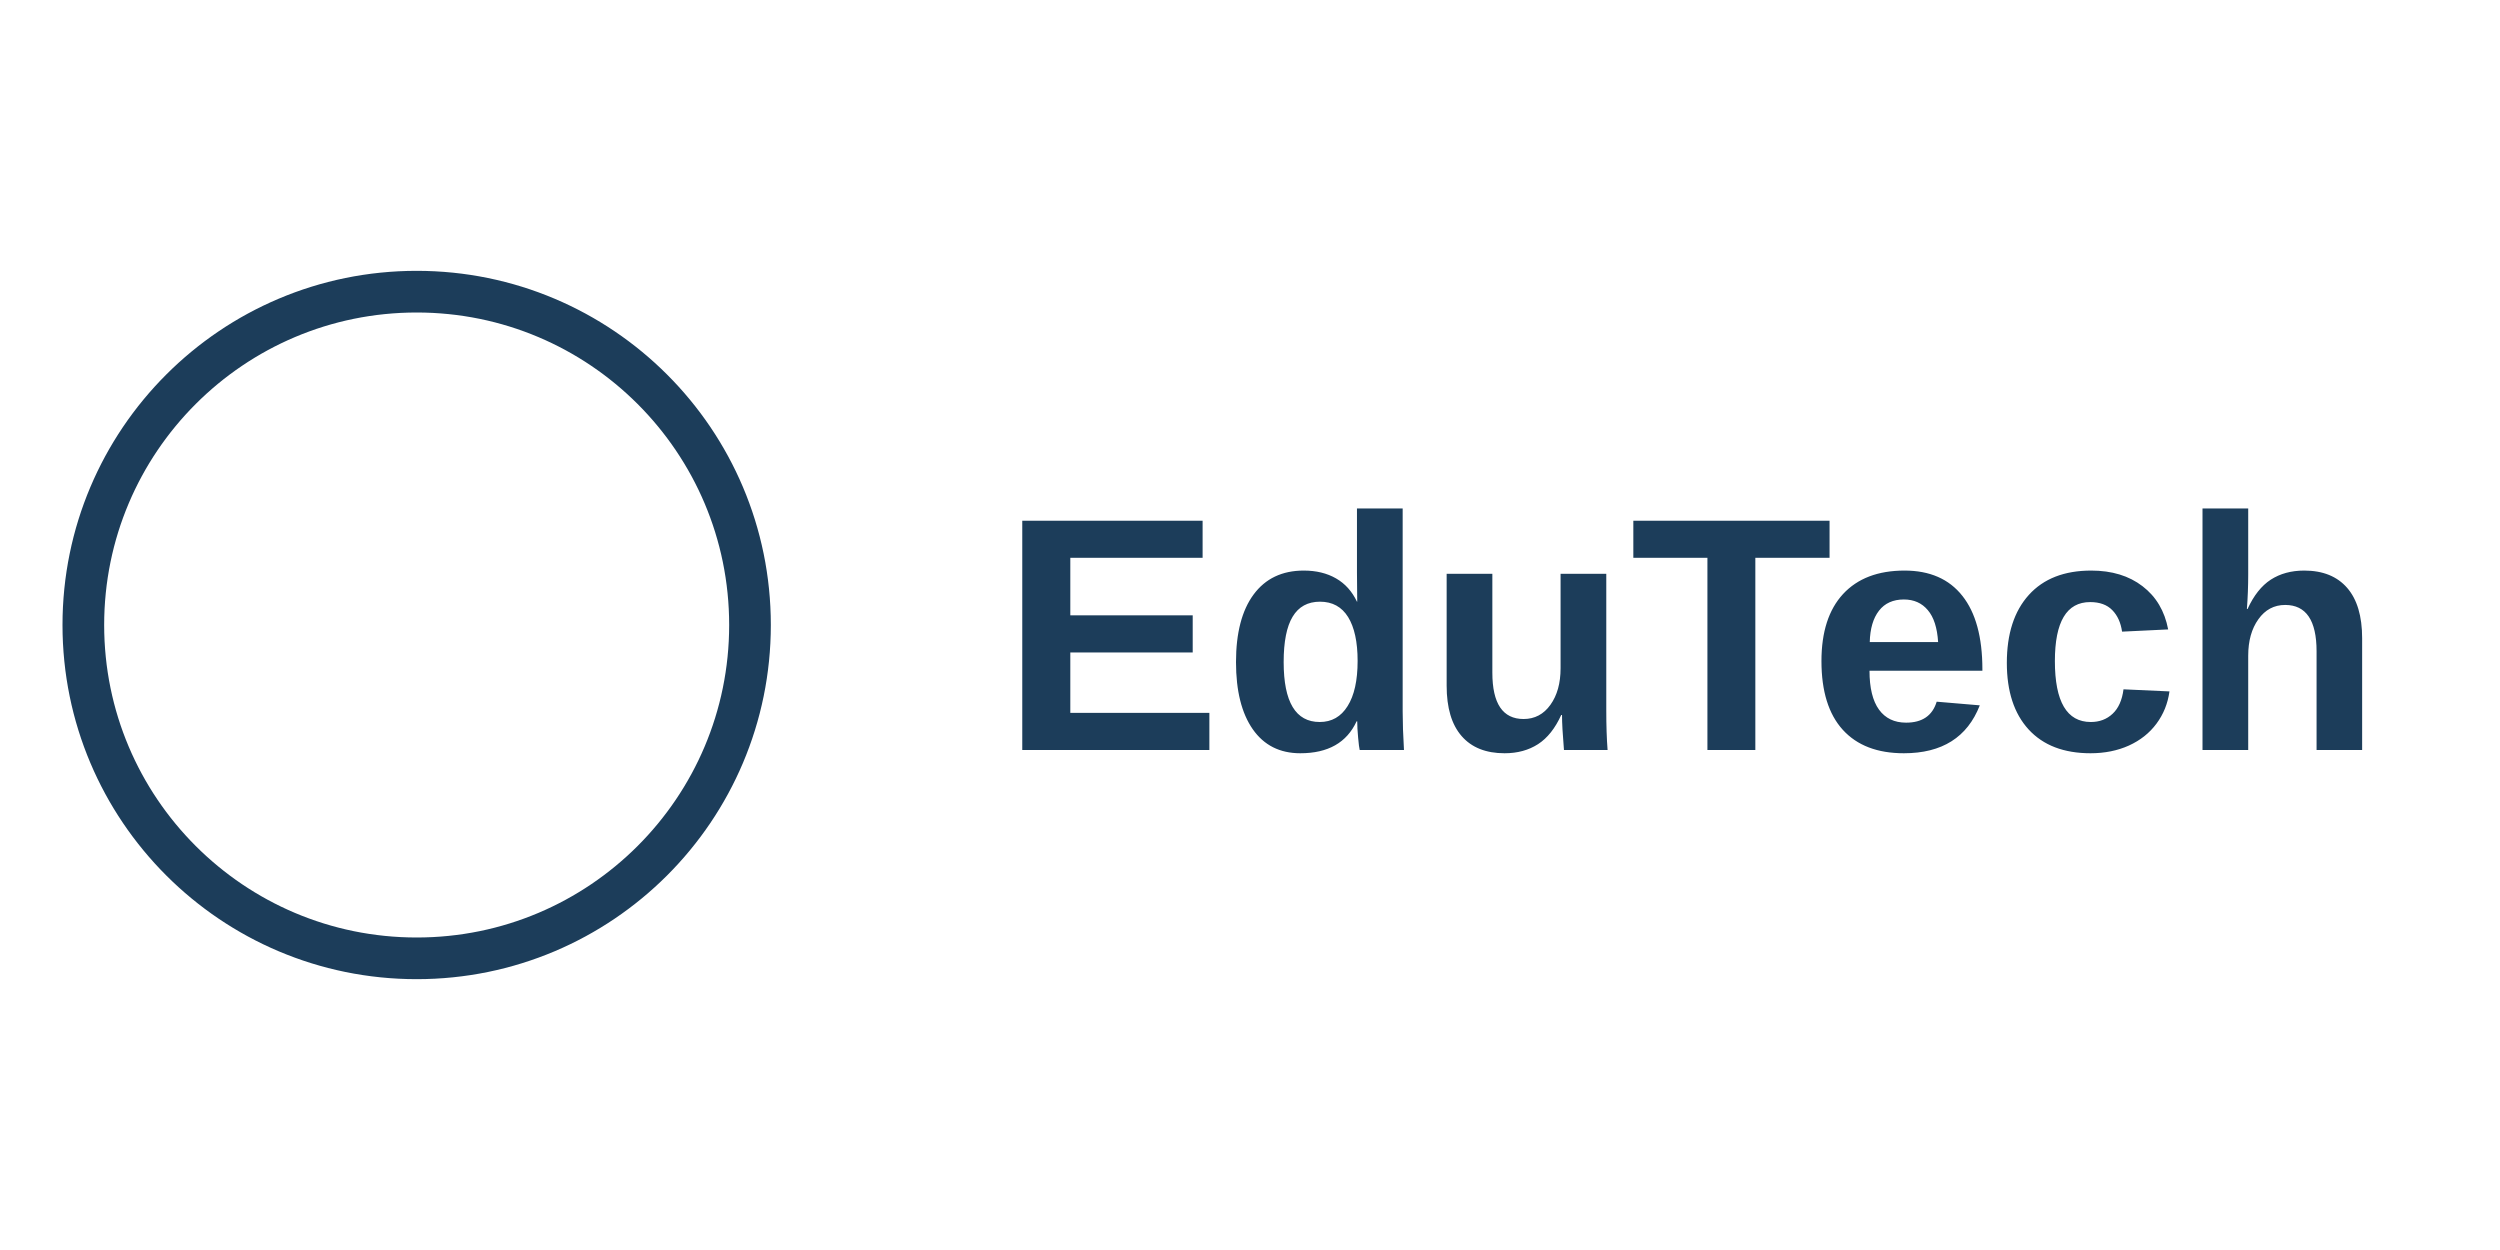
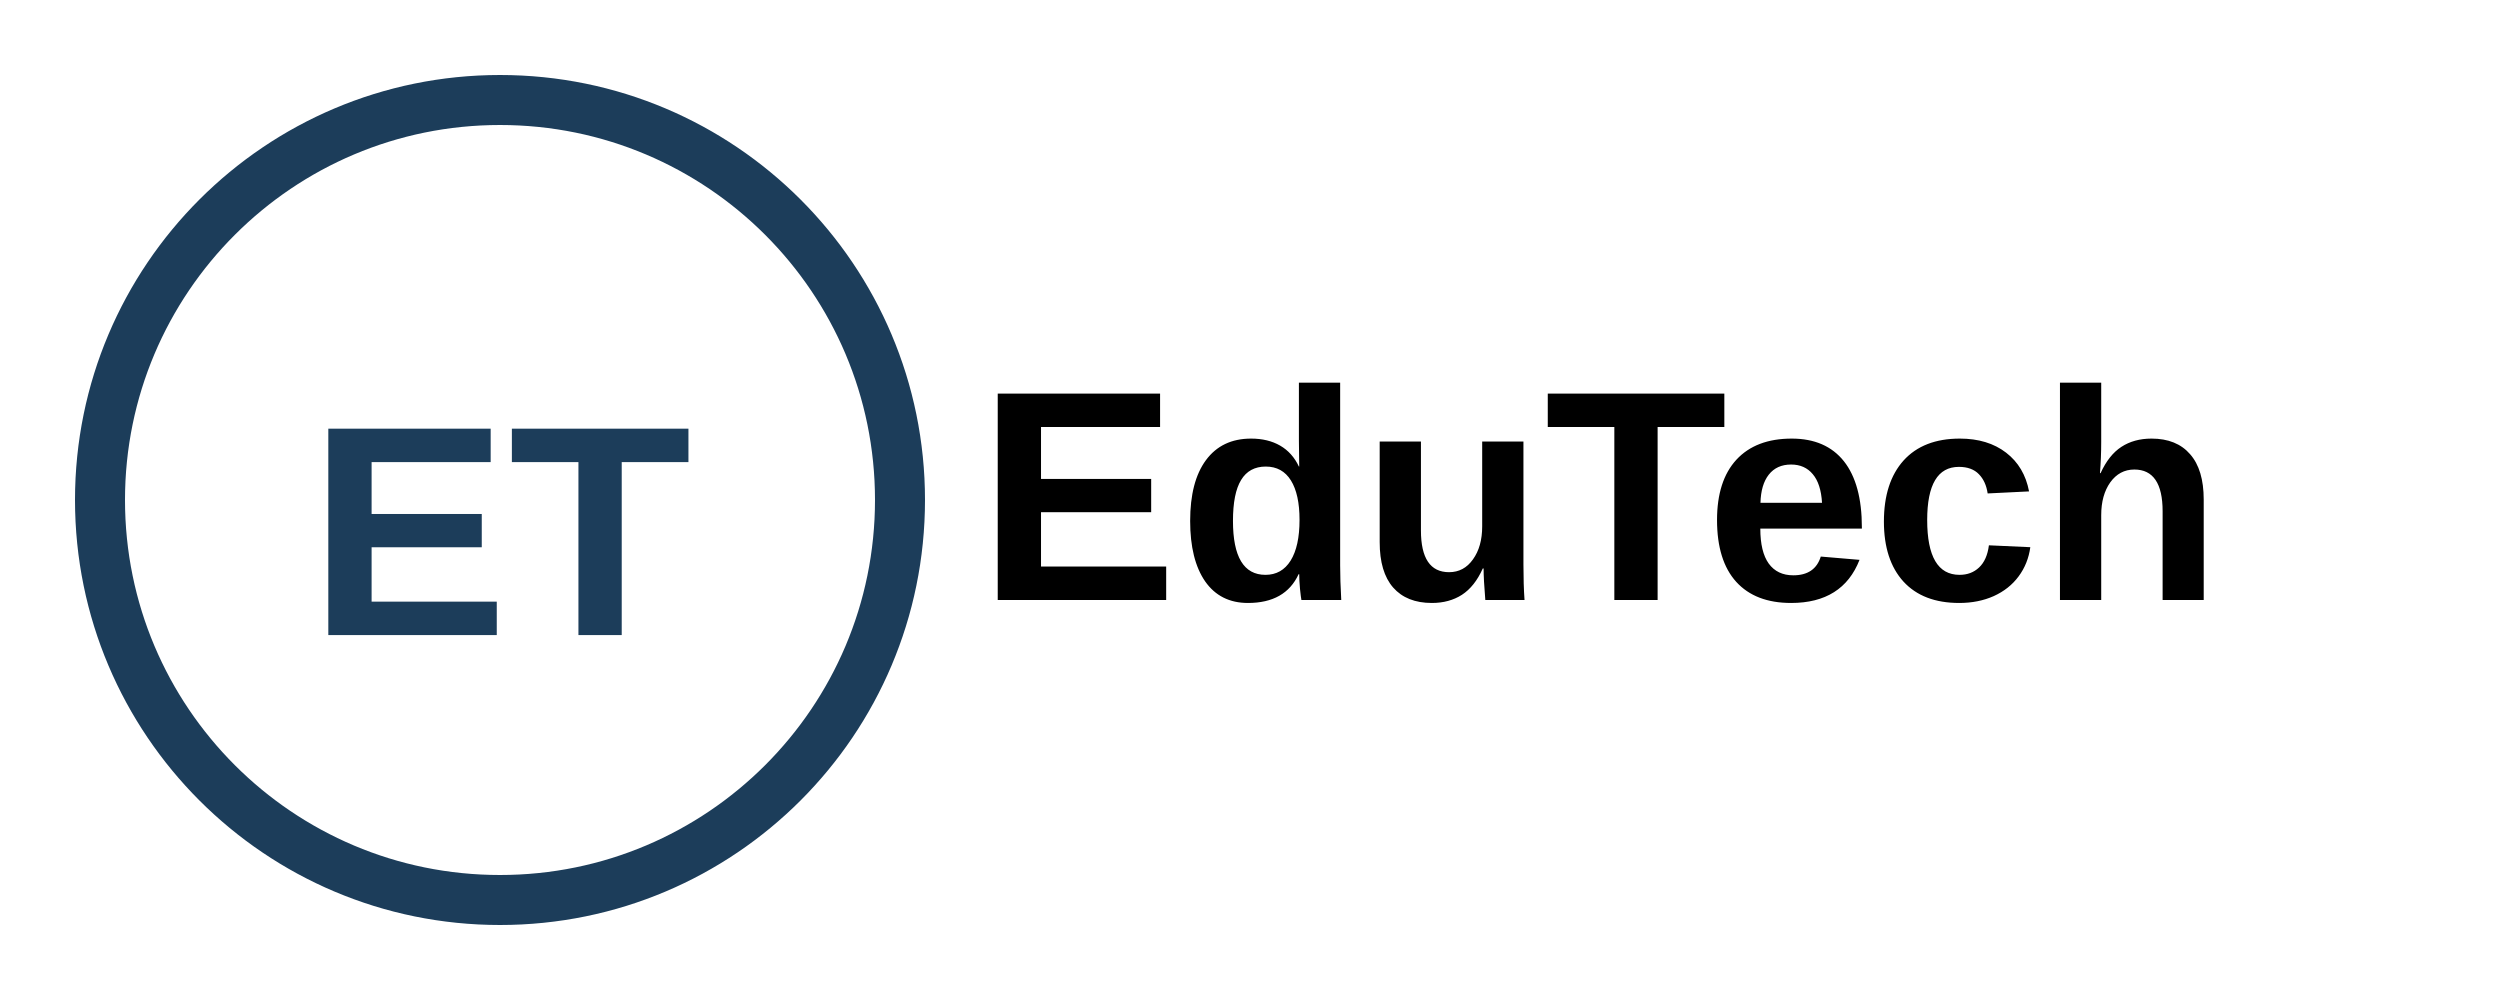
- <svg xmlns="http://www.w3.org/2000/svg" width="300" height="150">
-   <circle cx="50" cy="75" r="40" fill="none" stroke="#1C3D5A" stroke-width="5" />
-   <text x="120" y="90" font-family="Arial, sans-serif" font-size="40" fill="#1C3D5A" font-weight="bold">
+ <svg xmlns="http://www.w3.org/2000/svg" width="250" height="100" viewBox="0 0 250 100">
+   <circle cx="50" cy="50" r="40" fill="none" stroke="#1C3D5A" stroke-width="5" />
+   <text x="50" y="55" text-anchor="middle" font-family="Arial, sans-serif" font-size="30" fill="#1C3D5A" font-weight="bold" dominant-baseline="middle">
+         ET
+     </text>
+   <text x="160" y="60" text-anchor="middle" font-family="Arial, sans-serif" font-size="30" fill="#000" font-weight="bold">
        EduTech
    </text>
</svg>
